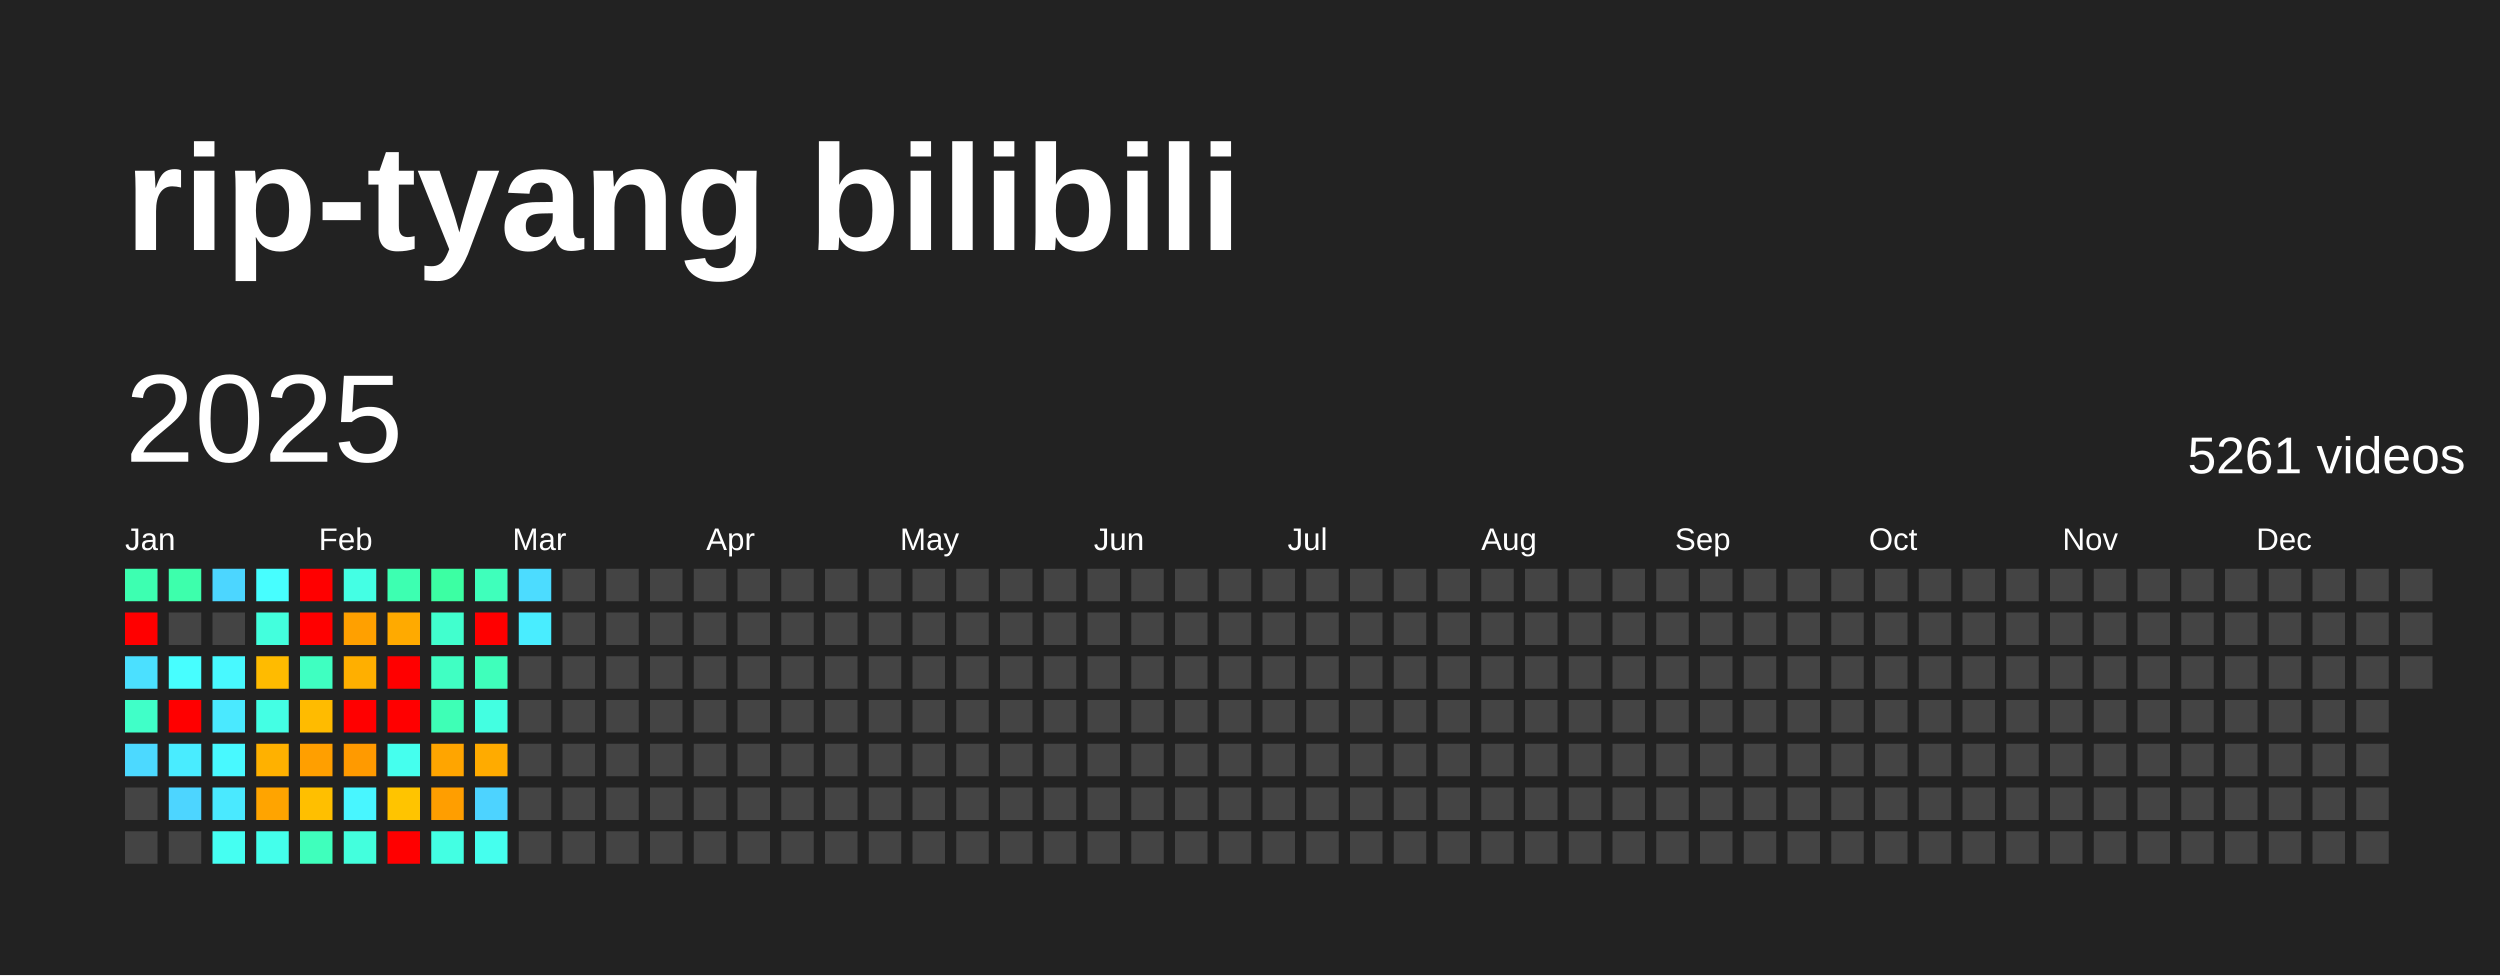
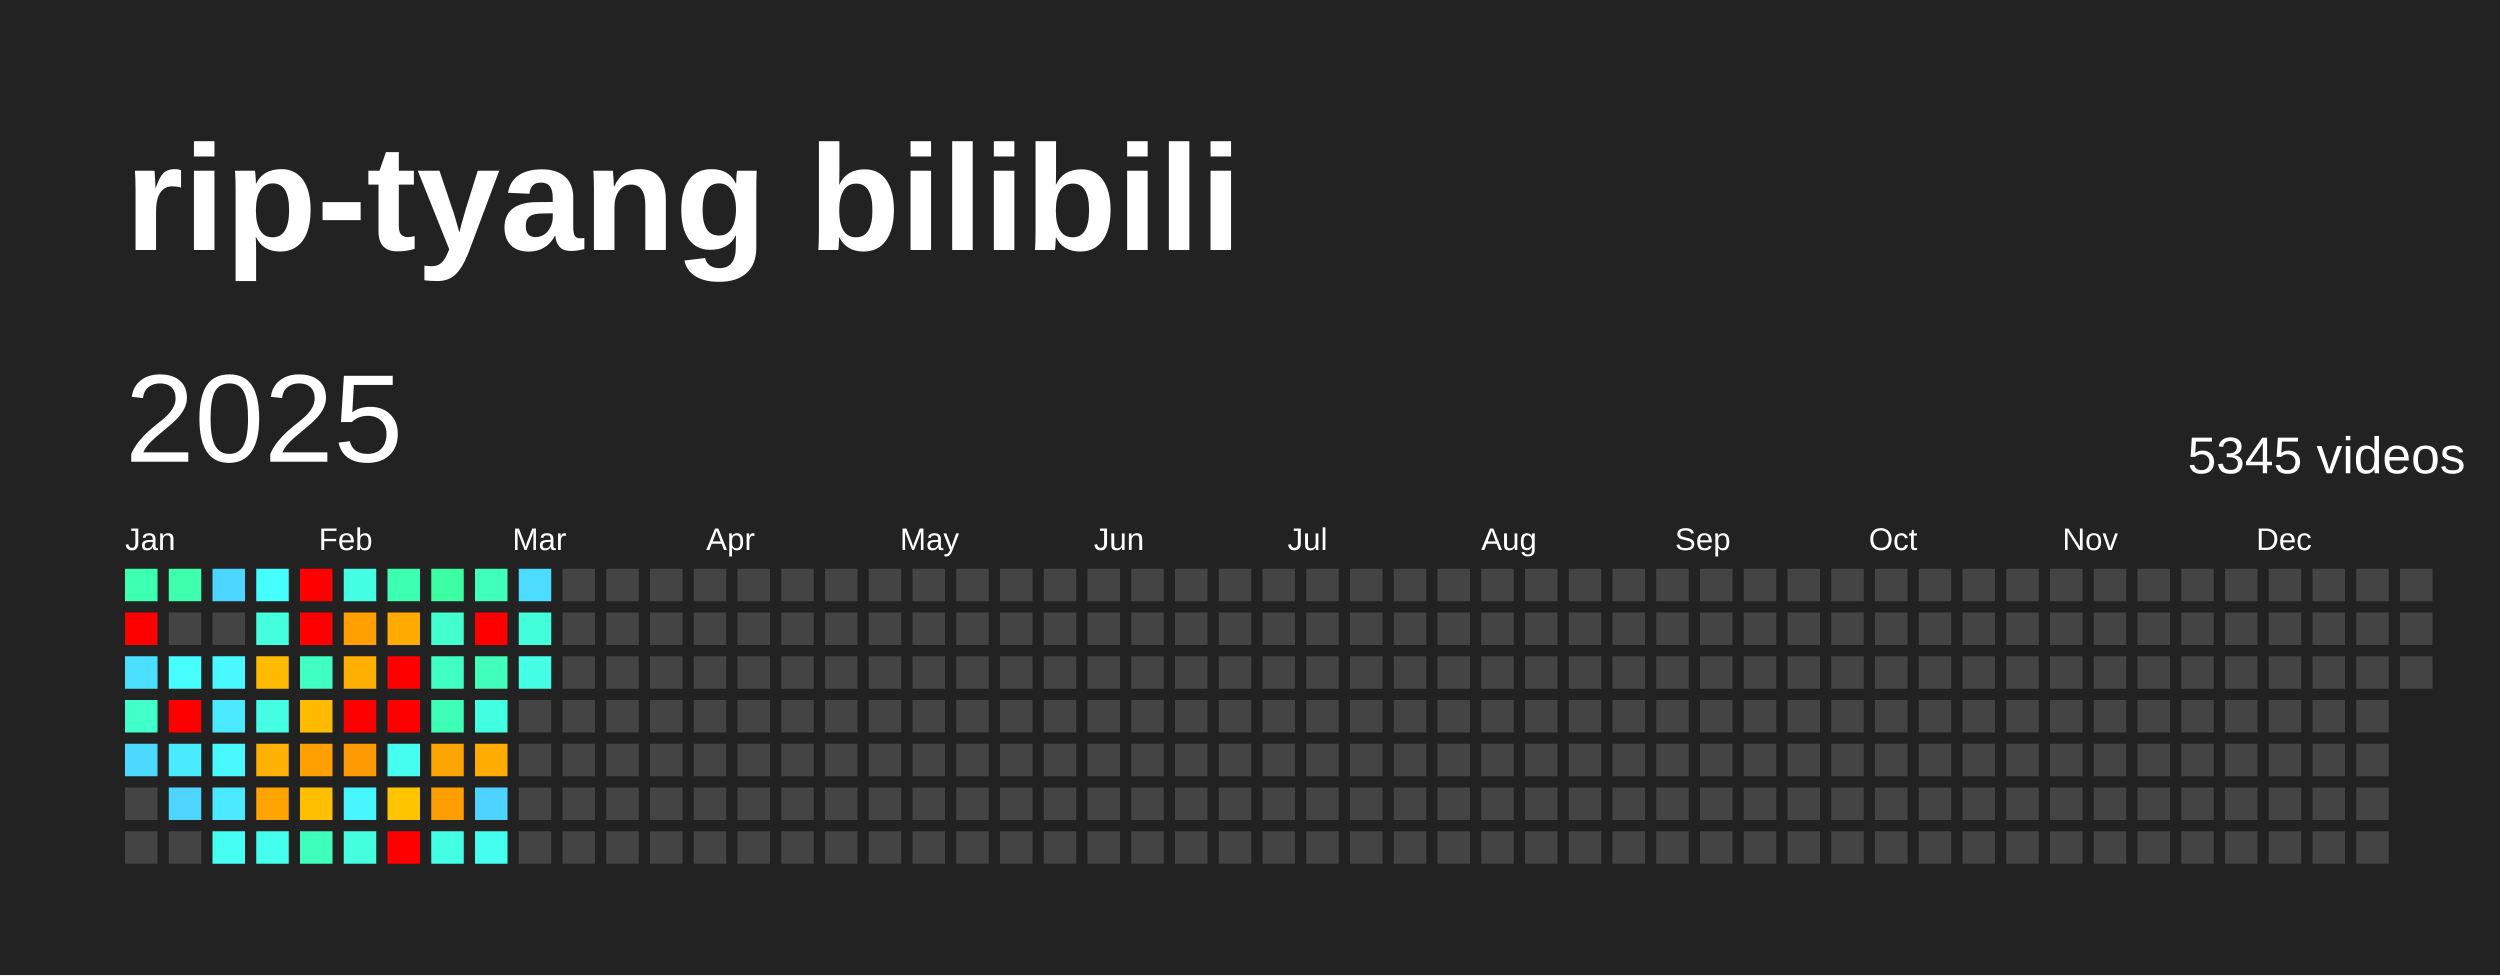
<svg xmlns="http://www.w3.org/2000/svg" baseProfile="full" height="78mm" version="1.1" viewBox="0,0,200,78" width="200mm">
  <defs />
  <rect fill="#222222" height="78" width="200" x="0" y="0" />
  <text fill="#FFFFFF" style="font-size:12px; font-family:Arial; font-weight:bold;" x="10" y="20">rip-tyang bilibili</text>
  <text dominant-baseline="hanging" fill="#FFFFFF" style="font-size:10.0px; font-family:Arial;" x="10" y="30">2025</text>
-   <text dominant-baseline="hanging" fill="#FFFFFF" style="font-size:4.125px; font-family:Arial;" x="175" y="35">5261 videos</text>
+   <text dominant-baseline="hanging" fill="#FFFFFF" style="font-size:4.125px; font-family:Arial;" x="175" y="35">5345 videos</text>
  <text fill="#FFFFFF" style="font-size:2.5px; font-family:Arial" x="10.0" y="44">Jan</text>
  <text fill="#FFFFFF" style="font-size:2.5px; font-family:Arial" x="25.5" y="44">Feb</text>
  <text fill="#FFFFFF" style="font-size:2.5px; font-family:Arial" x="41.0" y="44">Mar</text>
  <text fill="#FFFFFF" style="font-size:2.5px; font-family:Arial" x="56.5" y="44">Apr</text>
  <text fill="#FFFFFF" style="font-size:2.5px; font-family:Arial" x="72.0" y="44">May</text>
  <text fill="#FFFFFF" style="font-size:2.5px; font-family:Arial" x="87.5" y="44">Jun</text>
  <text fill="#FFFFFF" style="font-size:2.5px; font-family:Arial" x="103.0" y="44">Jul</text>
  <text fill="#FFFFFF" style="font-size:2.5px; font-family:Arial" x="118.5" y="44">Aug</text>
  <text fill="#FFFFFF" style="font-size:2.5px; font-family:Arial" x="134.0" y="44">Sep</text>
  <text fill="#FFFFFF" style="font-size:2.5px; font-family:Arial" x="149.5" y="44">Oct</text>
  <text fill="#FFFFFF" style="font-size:2.5px; font-family:Arial" x="165.0" y="44">Nov</text>
  <text fill="#FFFFFF" style="font-size:2.5px; font-family:Arial" x="180.5" y="44">Dec</text>
  <rect fill="#3dffb1" height="2.6" width="2.6" x="10.0" y="45.5" />
  <rect fill="red" height="2.6" width="2.6" x="10.0" y="49.0" />
  <rect fill="#4be0ff" height="2.6" width="2.6" x="10.0" y="52.5" />
  <rect fill="#40ffc8" height="2.6" width="2.6" x="10.0" y="56.0" />
  <rect fill="#4cd9ff" height="2.6" width="2.6" x="10.0" y="59.5" />
  <rect fill="#444444" height="2.6" width="2.6" x="10.0" y="63.0" />
  <rect fill="#444444" height="2.6" width="2.6" x="10.0" y="66.5" />
  <rect fill="#3dffac" height="2.6" width="2.6" x="13.5" y="45.5" />
  <rect fill="#444444" height="2.6" width="2.6" x="13.5" y="49.0" />
  <rect fill="#47feff" height="2.6" width="2.6" x="13.5" y="52.5" />
  <rect fill="red" height="2.6" width="2.6" x="13.5" y="56.0" />
  <rect fill="#49ecff" height="2.6" width="2.6" x="13.5" y="59.5" />
  <rect fill="#4dd5ff" height="2.6" width="2.6" x="13.5" y="63.0" />
  <rect fill="#444444" height="2.6" width="2.6" x="13.5" y="66.5" />
  <rect fill="#4cd6ff" height="2.6" width="2.6" x="17.0" y="45.5" />
  <rect fill="#444444" height="2.6" width="2.6" x="17.0" y="49.0" />
  <rect fill="#48f9ff" height="2.6" width="2.6" x="17.0" y="52.5" />
  <rect fill="#4ae9ff" height="2.6" width="2.6" x="17.0" y="56.0" />
  <rect fill="#48f9ff" height="2.6" width="2.6" x="17.0" y="59.5" />
  <rect fill="#4ae9ff" height="2.6" width="2.6" x="17.0" y="63.0" />
  <rect fill="#45fff2" height="2.6" width="2.6" x="17.0" y="66.5" />
  <rect fill="#47feff" height="2.6" width="2.6" x="20.5" y="45.5" />
  <rect fill="#43ffdd" height="2.6" width="2.6" x="20.5" y="49.0" />
  <rect fill="#ffbb00" height="2.6" width="2.6" x="20.5" y="52.5" />
  <rect fill="#44ffe4" height="2.6" width="2.6" x="20.5" y="56.0" />
  <rect fill="#ffb100" height="2.6" width="2.6" x="20.5" y="59.5" />
  <rect fill="#ffa400" height="2.6" width="2.6" x="20.5" y="63.0" />
  <rect fill="#44ffeb" height="2.6" width="2.6" x="20.5" y="66.5" />
  <rect fill="red" height="2.6" width="2.6" x="24.0" y="45.5" />
  <rect fill="red" height="2.6" width="2.6" x="24.0" y="49.0" />
  <rect fill="#3fffc1" height="2.6" width="2.6" x="24.0" y="52.5" />
  <rect fill="#ffbb00" height="2.6" width="2.6" x="24.0" y="56.0" />
  <rect fill="#ff9f00" height="2.6" width="2.6" x="24.0" y="59.5" />
  <rect fill="#ffbf00" height="2.6" width="2.6" x="24.0" y="63.0" />
  <rect fill="#3fffbc" height="2.6" width="2.6" x="24.0" y="66.5" />
  <rect fill="#44ffe4" height="2.6" width="2.6" x="27.5" y="45.5" />
  <rect fill="#ffa000" height="2.6" width="2.6" x="27.5" y="49.0" />
  <rect fill="#ffaf00" height="2.6" width="2.6" x="27.5" y="52.5" />
  <rect fill="red" height="2.6" width="2.6" x="27.5" y="56.0" />
  <rect fill="#ff9a00" height="2.6" width="2.6" x="27.5" y="59.5" />
  <rect fill="#48f6ff" height="2.6" width="2.6" x="27.5" y="63.0" />
  <rect fill="#43ffdd" height="2.6" width="2.6" x="27.5" y="66.5" />
  <rect fill="#3dffb1" height="2.6" width="2.6" x="31.0" y="45.5" />
  <rect fill="#ffaa00" height="2.6" width="2.6" x="31.0" y="49.0" />
  <rect fill="red" height="2.6" width="2.6" x="31.0" y="52.5" />
  <rect fill="red" height="2.6" width="2.6" x="31.0" y="56.0" />
  <rect fill="#45ffee" height="2.6" width="2.6" x="31.0" y="59.5" />
  <rect fill="#ffc400" height="2.6" width="2.6" x="31.0" y="63.0" />
  <rect fill="red" height="2.6" width="2.6" x="31.0" y="66.5" />
  <rect fill="#3cffa3" height="2.6" width="2.6" x="34.5" y="45.5" />
  <rect fill="#41ffce" height="2.6" width="2.6" x="34.5" y="49.0" />
  <rect fill="#40ffc3" height="2.6" width="2.6" x="34.5" y="52.5" />
  <rect fill="#3effb6" height="2.6" width="2.6" x="34.5" y="56.0" />
  <rect fill="#ffa500" height="2.6" width="2.6" x="34.5" y="59.5" />
  <rect fill="#ff9e00" height="2.6" width="2.6" x="34.5" y="63.0" />
  <rect fill="#43ffe3" height="2.6" width="2.6" x="34.5" y="66.5" />
  <rect fill="#3fffbb" height="2.6" width="2.6" x="38.0" y="45.5" />
  <rect fill="red" height="2.6" width="2.6" x="38.0" y="49.0" />
  <rect fill="#3fffbb" height="2.6" width="2.6" x="38.0" y="52.5" />
  <rect fill="#43ffe1" height="2.6" width="2.6" x="38.0" y="56.0" />
  <rect fill="#ffab00" height="2.6" width="2.6" x="38.0" y="59.5" />
  <rect fill="#4dd3ff" height="2.6" width="2.6" x="38.0" y="63.0" />
  <rect fill="#45ffee" height="2.6" width="2.6" x="38.0" y="66.5" />
  <rect fill="#4cdcff" height="2.6" width="2.6" x="41.5" y="45.5" />
-   <rect fill="#49edff" height="2.6" width="2.6" x="41.5" y="49.0" />
-   <rect fill="#444444" height="2.6" width="2.6" x="41.5" y="52.5" />
+   <rect fill="#42ffd9" height="2.6" width="2.6" x="41.5" y="49.0" />
+   <rect fill="#44ffe6" height="2.6" width="2.6" x="41.5" y="52.5" />
  <rect fill="#444444" height="2.6" width="2.6" x="41.5" y="56.0" />
  <rect fill="#444444" height="2.6" width="2.6" x="41.5" y="59.5" />
  <rect fill="#444444" height="2.6" width="2.6" x="41.5" y="63.0" />
  <rect fill="#444444" height="2.6" width="2.6" x="41.5" y="66.5" />
  <rect fill="#444444" height="2.6" width="2.6" x="45.0" y="45.5" />
  <rect fill="#444444" height="2.6" width="2.6" x="45.0" y="49.0" />
  <rect fill="#444444" height="2.6" width="2.6" x="45.0" y="52.5" />
  <rect fill="#444444" height="2.6" width="2.6" x="45.0" y="56.0" />
  <rect fill="#444444" height="2.6" width="2.6" x="45.0" y="59.5" />
  <rect fill="#444444" height="2.6" width="2.6" x="45.0" y="63.0" />
  <rect fill="#444444" height="2.6" width="2.6" x="45.0" y="66.5" />
  <rect fill="#444444" height="2.6" width="2.6" x="48.5" y="45.5" />
  <rect fill="#444444" height="2.6" width="2.6" x="48.5" y="49.0" />
  <rect fill="#444444" height="2.6" width="2.6" x="48.5" y="52.5" />
  <rect fill="#444444" height="2.6" width="2.6" x="48.5" y="56.0" />
  <rect fill="#444444" height="2.6" width="2.6" x="48.5" y="59.5" />
  <rect fill="#444444" height="2.6" width="2.6" x="48.5" y="63.0" />
  <rect fill="#444444" height="2.6" width="2.6" x="48.5" y="66.5" />
  <rect fill="#444444" height="2.6" width="2.6" x="52.0" y="45.5" />
  <rect fill="#444444" height="2.6" width="2.6" x="52.0" y="49.0" />
  <rect fill="#444444" height="2.6" width="2.6" x="52.0" y="52.5" />
  <rect fill="#444444" height="2.6" width="2.6" x="52.0" y="56.0" />
  <rect fill="#444444" height="2.6" width="2.6" x="52.0" y="59.5" />
  <rect fill="#444444" height="2.6" width="2.6" x="52.0" y="63.0" />
  <rect fill="#444444" height="2.6" width="2.6" x="52.0" y="66.5" />
  <rect fill="#444444" height="2.6" width="2.6" x="55.5" y="45.5" />
  <rect fill="#444444" height="2.6" width="2.6" x="55.5" y="49.0" />
  <rect fill="#444444" height="2.6" width="2.6" x="55.5" y="52.5" />
  <rect fill="#444444" height="2.6" width="2.6" x="55.5" y="56.0" />
  <rect fill="#444444" height="2.6" width="2.6" x="55.5" y="59.5" />
  <rect fill="#444444" height="2.6" width="2.6" x="55.5" y="63.0" />
  <rect fill="#444444" height="2.6" width="2.6" x="55.5" y="66.5" />
  <rect fill="#444444" height="2.6" width="2.6" x="59.0" y="45.5" />
  <rect fill="#444444" height="2.6" width="2.6" x="59.0" y="49.0" />
  <rect fill="#444444" height="2.6" width="2.6" x="59.0" y="52.5" />
  <rect fill="#444444" height="2.6" width="2.6" x="59.0" y="56.0" />
  <rect fill="#444444" height="2.6" width="2.6" x="59.0" y="59.5" />
  <rect fill="#444444" height="2.6" width="2.6" x="59.0" y="63.0" />
  <rect fill="#444444" height="2.6" width="2.6" x="59.0" y="66.5" />
  <rect fill="#444444" height="2.6" width="2.6" x="62.5" y="45.5" />
  <rect fill="#444444" height="2.6" width="2.6" x="62.5" y="49.0" />
  <rect fill="#444444" height="2.6" width="2.6" x="62.5" y="52.5" />
  <rect fill="#444444" height="2.6" width="2.6" x="62.5" y="56.0" />
  <rect fill="#444444" height="2.6" width="2.6" x="62.5" y="59.5" />
  <rect fill="#444444" height="2.6" width="2.6" x="62.5" y="63.0" />
  <rect fill="#444444" height="2.6" width="2.6" x="62.5" y="66.5" />
  <rect fill="#444444" height="2.6" width="2.6" x="66.0" y="45.5" />
  <rect fill="#444444" height="2.6" width="2.6" x="66.0" y="49.0" />
  <rect fill="#444444" height="2.6" width="2.6" x="66.0" y="52.5" />
  <rect fill="#444444" height="2.6" width="2.6" x="66.0" y="56.0" />
  <rect fill="#444444" height="2.6" width="2.6" x="66.0" y="59.5" />
  <rect fill="#444444" height="2.6" width="2.6" x="66.0" y="63.0" />
  <rect fill="#444444" height="2.6" width="2.6" x="66.0" y="66.5" />
  <rect fill="#444444" height="2.6" width="2.6" x="69.5" y="45.5" />
  <rect fill="#444444" height="2.6" width="2.6" x="69.5" y="49.0" />
  <rect fill="#444444" height="2.6" width="2.6" x="69.5" y="52.5" />
  <rect fill="#444444" height="2.6" width="2.6" x="69.5" y="56.0" />
  <rect fill="#444444" height="2.6" width="2.6" x="69.5" y="59.5" />
  <rect fill="#444444" height="2.6" width="2.6" x="69.5" y="63.0" />
  <rect fill="#444444" height="2.6" width="2.6" x="69.5" y="66.5" />
  <rect fill="#444444" height="2.6" width="2.6" x="73.0" y="45.5" />
  <rect fill="#444444" height="2.6" width="2.6" x="73.0" y="49.0" />
  <rect fill="#444444" height="2.6" width="2.6" x="73.0" y="52.5" />
  <rect fill="#444444" height="2.6" width="2.6" x="73.0" y="56.0" />
  <rect fill="#444444" height="2.6" width="2.6" x="73.0" y="59.5" />
  <rect fill="#444444" height="2.6" width="2.6" x="73.0" y="63.0" />
  <rect fill="#444444" height="2.6" width="2.6" x="73.0" y="66.5" />
  <rect fill="#444444" height="2.6" width="2.6" x="76.5" y="45.5" />
  <rect fill="#444444" height="2.6" width="2.6" x="76.5" y="49.0" />
  <rect fill="#444444" height="2.6" width="2.6" x="76.5" y="52.5" />
  <rect fill="#444444" height="2.6" width="2.6" x="76.5" y="56.0" />
  <rect fill="#444444" height="2.6" width="2.6" x="76.5" y="59.5" />
  <rect fill="#444444" height="2.6" width="2.6" x="76.5" y="63.0" />
  <rect fill="#444444" height="2.6" width="2.6" x="76.5" y="66.5" />
  <rect fill="#444444" height="2.6" width="2.6" x="80.0" y="45.5" />
  <rect fill="#444444" height="2.6" width="2.6" x="80.0" y="49.0" />
  <rect fill="#444444" height="2.6" width="2.6" x="80.0" y="52.5" />
  <rect fill="#444444" height="2.6" width="2.6" x="80.0" y="56.0" />
  <rect fill="#444444" height="2.6" width="2.6" x="80.0" y="59.5" />
  <rect fill="#444444" height="2.6" width="2.6" x="80.0" y="63.0" />
  <rect fill="#444444" height="2.6" width="2.6" x="80.0" y="66.5" />
  <rect fill="#444444" height="2.6" width="2.6" x="83.5" y="45.5" />
  <rect fill="#444444" height="2.6" width="2.6" x="83.5" y="49.0" />
  <rect fill="#444444" height="2.6" width="2.6" x="83.5" y="52.5" />
  <rect fill="#444444" height="2.6" width="2.6" x="83.5" y="56.0" />
  <rect fill="#444444" height="2.6" width="2.6" x="83.5" y="59.5" />
  <rect fill="#444444" height="2.6" width="2.6" x="83.5" y="63.0" />
  <rect fill="#444444" height="2.6" width="2.6" x="83.5" y="66.5" />
  <rect fill="#444444" height="2.6" width="2.6" x="87.0" y="45.5" />
  <rect fill="#444444" height="2.6" width="2.6" x="87.0" y="49.0" />
  <rect fill="#444444" height="2.6" width="2.6" x="87.0" y="52.5" />
  <rect fill="#444444" height="2.6" width="2.6" x="87.0" y="56.0" />
  <rect fill="#444444" height="2.6" width="2.6" x="87.0" y="59.5" />
  <rect fill="#444444" height="2.6" width="2.6" x="87.0" y="63.0" />
  <rect fill="#444444" height="2.6" width="2.6" x="87.0" y="66.5" />
  <rect fill="#444444" height="2.6" width="2.6" x="90.5" y="45.5" />
  <rect fill="#444444" height="2.6" width="2.6" x="90.5" y="49.0" />
  <rect fill="#444444" height="2.6" width="2.6" x="90.5" y="52.5" />
  <rect fill="#444444" height="2.6" width="2.6" x="90.5" y="56.0" />
  <rect fill="#444444" height="2.6" width="2.6" x="90.5" y="59.5" />
  <rect fill="#444444" height="2.6" width="2.6" x="90.5" y="63.0" />
  <rect fill="#444444" height="2.6" width="2.6" x="90.5" y="66.5" />
  <rect fill="#444444" height="2.6" width="2.6" x="94.0" y="45.5" />
  <rect fill="#444444" height="2.6" width="2.6" x="94.0" y="49.0" />
  <rect fill="#444444" height="2.6" width="2.6" x="94.0" y="52.5" />
  <rect fill="#444444" height="2.6" width="2.6" x="94.0" y="56.0" />
  <rect fill="#444444" height="2.6" width="2.6" x="94.0" y="59.5" />
  <rect fill="#444444" height="2.6" width="2.6" x="94.0" y="63.0" />
  <rect fill="#444444" height="2.6" width="2.6" x="94.0" y="66.5" />
  <rect fill="#444444" height="2.6" width="2.6" x="97.5" y="45.5" />
  <rect fill="#444444" height="2.6" width="2.6" x="97.5" y="49.0" />
  <rect fill="#444444" height="2.6" width="2.6" x="97.5" y="52.5" />
  <rect fill="#444444" height="2.6" width="2.6" x="97.5" y="56.0" />
  <rect fill="#444444" height="2.6" width="2.6" x="97.5" y="59.5" />
  <rect fill="#444444" height="2.6" width="2.6" x="97.5" y="63.0" />
  <rect fill="#444444" height="2.6" width="2.6" x="97.5" y="66.5" />
  <rect fill="#444444" height="2.6" width="2.6" x="101.0" y="45.5" />
  <rect fill="#444444" height="2.6" width="2.6" x="101.0" y="49.0" />
  <rect fill="#444444" height="2.6" width="2.6" x="101.0" y="52.5" />
  <rect fill="#444444" height="2.6" width="2.6" x="101.0" y="56.0" />
  <rect fill="#444444" height="2.6" width="2.6" x="101.0" y="59.5" />
  <rect fill="#444444" height="2.6" width="2.6" x="101.0" y="63.0" />
  <rect fill="#444444" height="2.6" width="2.6" x="101.0" y="66.5" />
  <rect fill="#444444" height="2.6" width="2.6" x="104.5" y="45.5" />
  <rect fill="#444444" height="2.6" width="2.6" x="104.5" y="49.0" />
  <rect fill="#444444" height="2.6" width="2.6" x="104.5" y="52.5" />
  <rect fill="#444444" height="2.6" width="2.6" x="104.5" y="56.0" />
  <rect fill="#444444" height="2.6" width="2.6" x="104.5" y="59.5" />
  <rect fill="#444444" height="2.6" width="2.6" x="104.5" y="63.0" />
  <rect fill="#444444" height="2.6" width="2.6" x="104.5" y="66.5" />
  <rect fill="#444444" height="2.6" width="2.6" x="108.0" y="45.5" />
  <rect fill="#444444" height="2.6" width="2.6" x="108.0" y="49.0" />
  <rect fill="#444444" height="2.6" width="2.6" x="108.0" y="52.5" />
  <rect fill="#444444" height="2.6" width="2.6" x="108.0" y="56.0" />
  <rect fill="#444444" height="2.6" width="2.6" x="108.0" y="59.5" />
  <rect fill="#444444" height="2.6" width="2.6" x="108.0" y="63.0" />
  <rect fill="#444444" height="2.6" width="2.6" x="108.0" y="66.5" />
  <rect fill="#444444" height="2.6" width="2.6" x="111.5" y="45.5" />
  <rect fill="#444444" height="2.6" width="2.6" x="111.5" y="49.0" />
  <rect fill="#444444" height="2.6" width="2.6" x="111.5" y="52.5" />
  <rect fill="#444444" height="2.6" width="2.6" x="111.5" y="56.0" />
  <rect fill="#444444" height="2.6" width="2.6" x="111.5" y="59.5" />
  <rect fill="#444444" height="2.6" width="2.6" x="111.5" y="63.0" />
  <rect fill="#444444" height="2.6" width="2.6" x="111.5" y="66.5" />
  <rect fill="#444444" height="2.6" width="2.6" x="115.0" y="45.5" />
  <rect fill="#444444" height="2.6" width="2.6" x="115.0" y="49.0" />
  <rect fill="#444444" height="2.6" width="2.6" x="115.0" y="52.5" />
  <rect fill="#444444" height="2.6" width="2.6" x="115.0" y="56.0" />
  <rect fill="#444444" height="2.6" width="2.6" x="115.0" y="59.5" />
  <rect fill="#444444" height="2.6" width="2.6" x="115.0" y="63.0" />
  <rect fill="#444444" height="2.6" width="2.6" x="115.0" y="66.5" />
  <rect fill="#444444" height="2.6" width="2.6" x="118.5" y="45.5" />
  <rect fill="#444444" height="2.6" width="2.6" x="118.5" y="49.0" />
  <rect fill="#444444" height="2.6" width="2.6" x="118.5" y="52.5" />
  <rect fill="#444444" height="2.6" width="2.6" x="118.5" y="56.0" />
  <rect fill="#444444" height="2.6" width="2.6" x="118.5" y="59.5" />
  <rect fill="#444444" height="2.6" width="2.6" x="118.5" y="63.0" />
  <rect fill="#444444" height="2.6" width="2.6" x="118.5" y="66.5" />
  <rect fill="#444444" height="2.6" width="2.6" x="122.0" y="45.5" />
  <rect fill="#444444" height="2.6" width="2.6" x="122.0" y="49.0" />
  <rect fill="#444444" height="2.6" width="2.6" x="122.0" y="52.5" />
  <rect fill="#444444" height="2.6" width="2.6" x="122.0" y="56.0" />
  <rect fill="#444444" height="2.6" width="2.6" x="122.0" y="59.5" />
  <rect fill="#444444" height="2.6" width="2.6" x="122.0" y="63.0" />
  <rect fill="#444444" height="2.6" width="2.6" x="122.0" y="66.5" />
  <rect fill="#444444" height="2.6" width="2.6" x="125.5" y="45.5" />
  <rect fill="#444444" height="2.6" width="2.6" x="125.5" y="49.0" />
  <rect fill="#444444" height="2.6" width="2.6" x="125.5" y="52.5" />
  <rect fill="#444444" height="2.6" width="2.6" x="125.5" y="56.0" />
  <rect fill="#444444" height="2.6" width="2.6" x="125.5" y="59.5" />
  <rect fill="#444444" height="2.6" width="2.6" x="125.5" y="63.0" />
  <rect fill="#444444" height="2.6" width="2.6" x="125.5" y="66.5" />
  <rect fill="#444444" height="2.6" width="2.6" x="129.0" y="45.5" />
  <rect fill="#444444" height="2.6" width="2.6" x="129.0" y="49.0" />
  <rect fill="#444444" height="2.6" width="2.6" x="129.0" y="52.5" />
  <rect fill="#444444" height="2.6" width="2.6" x="129.0" y="56.0" />
  <rect fill="#444444" height="2.6" width="2.6" x="129.0" y="59.5" />
  <rect fill="#444444" height="2.6" width="2.6" x="129.0" y="63.0" />
  <rect fill="#444444" height="2.6" width="2.6" x="129.0" y="66.5" />
  <rect fill="#444444" height="2.6" width="2.6" x="132.5" y="45.5" />
  <rect fill="#444444" height="2.6" width="2.6" x="132.5" y="49.0" />
  <rect fill="#444444" height="2.6" width="2.6" x="132.5" y="52.5" />
  <rect fill="#444444" height="2.6" width="2.6" x="132.5" y="56.0" />
  <rect fill="#444444" height="2.6" width="2.6" x="132.5" y="59.5" />
  <rect fill="#444444" height="2.6" width="2.6" x="132.5" y="63.0" />
  <rect fill="#444444" height="2.6" width="2.6" x="132.5" y="66.5" />
  <rect fill="#444444" height="2.6" width="2.6" x="136.0" y="45.5" />
  <rect fill="#444444" height="2.6" width="2.6" x="136.0" y="49.0" />
  <rect fill="#444444" height="2.6" width="2.6" x="136.0" y="52.5" />
  <rect fill="#444444" height="2.6" width="2.6" x="136.0" y="56.0" />
  <rect fill="#444444" height="2.6" width="2.6" x="136.0" y="59.5" />
  <rect fill="#444444" height="2.6" width="2.6" x="136.0" y="63.0" />
  <rect fill="#444444" height="2.6" width="2.6" x="136.0" y="66.5" />
  <rect fill="#444444" height="2.6" width="2.6" x="139.5" y="45.5" />
  <rect fill="#444444" height="2.6" width="2.6" x="139.5" y="49.0" />
  <rect fill="#444444" height="2.6" width="2.6" x="139.5" y="52.5" />
  <rect fill="#444444" height="2.6" width="2.6" x="139.5" y="56.0" />
  <rect fill="#444444" height="2.6" width="2.6" x="139.5" y="59.5" />
  <rect fill="#444444" height="2.6" width="2.6" x="139.5" y="63.0" />
  <rect fill="#444444" height="2.6" width="2.6" x="139.5" y="66.5" />
  <rect fill="#444444" height="2.6" width="2.6" x="143.0" y="45.5" />
  <rect fill="#444444" height="2.6" width="2.6" x="143.0" y="49.0" />
  <rect fill="#444444" height="2.6" width="2.6" x="143.0" y="52.5" />
  <rect fill="#444444" height="2.6" width="2.6" x="143.0" y="56.0" />
  <rect fill="#444444" height="2.6" width="2.6" x="143.0" y="59.5" />
  <rect fill="#444444" height="2.6" width="2.6" x="143.0" y="63.0" />
  <rect fill="#444444" height="2.6" width="2.6" x="143.0" y="66.5" />
  <rect fill="#444444" height="2.6" width="2.6" x="146.5" y="45.5" />
  <rect fill="#444444" height="2.6" width="2.6" x="146.5" y="49.0" />
  <rect fill="#444444" height="2.6" width="2.6" x="146.5" y="52.5" />
  <rect fill="#444444" height="2.6" width="2.6" x="146.5" y="56.0" />
  <rect fill="#444444" height="2.6" width="2.6" x="146.5" y="59.5" />
  <rect fill="#444444" height="2.6" width="2.6" x="146.5" y="63.0" />
  <rect fill="#444444" height="2.6" width="2.6" x="146.5" y="66.5" />
  <rect fill="#444444" height="2.6" width="2.6" x="150.0" y="45.5" />
  <rect fill="#444444" height="2.6" width="2.6" x="150.0" y="49.0" />
  <rect fill="#444444" height="2.6" width="2.6" x="150.0" y="52.5" />
  <rect fill="#444444" height="2.6" width="2.6" x="150.0" y="56.0" />
  <rect fill="#444444" height="2.6" width="2.6" x="150.0" y="59.5" />
  <rect fill="#444444" height="2.6" width="2.6" x="150.0" y="63.0" />
  <rect fill="#444444" height="2.6" width="2.6" x="150.0" y="66.5" />
  <rect fill="#444444" height="2.6" width="2.6" x="153.5" y="45.5" />
  <rect fill="#444444" height="2.6" width="2.6" x="153.5" y="49.0" />
  <rect fill="#444444" height="2.6" width="2.6" x="153.5" y="52.5" />
  <rect fill="#444444" height="2.6" width="2.6" x="153.5" y="56.0" />
  <rect fill="#444444" height="2.6" width="2.6" x="153.5" y="59.5" />
  <rect fill="#444444" height="2.6" width="2.6" x="153.5" y="63.0" />
  <rect fill="#444444" height="2.6" width="2.6" x="153.5" y="66.5" />
  <rect fill="#444444" height="2.6" width="2.6" x="157.0" y="45.5" />
  <rect fill="#444444" height="2.6" width="2.6" x="157.0" y="49.0" />
  <rect fill="#444444" height="2.6" width="2.6" x="157.0" y="52.5" />
  <rect fill="#444444" height="2.6" width="2.6" x="157.0" y="56.0" />
  <rect fill="#444444" height="2.6" width="2.6" x="157.0" y="59.5" />
  <rect fill="#444444" height="2.6" width="2.6" x="157.0" y="63.0" />
  <rect fill="#444444" height="2.6" width="2.6" x="157.0" y="66.5" />
  <rect fill="#444444" height="2.6" width="2.6" x="160.5" y="45.5" />
  <rect fill="#444444" height="2.6" width="2.6" x="160.5" y="49.0" />
  <rect fill="#444444" height="2.6" width="2.6" x="160.5" y="52.5" />
  <rect fill="#444444" height="2.6" width="2.6" x="160.5" y="56.0" />
  <rect fill="#444444" height="2.6" width="2.6" x="160.5" y="59.5" />
  <rect fill="#444444" height="2.6" width="2.6" x="160.5" y="63.0" />
  <rect fill="#444444" height="2.6" width="2.6" x="160.5" y="66.5" />
  <rect fill="#444444" height="2.6" width="2.6" x="164.0" y="45.5" />
  <rect fill="#444444" height="2.6" width="2.6" x="164.0" y="49.0" />
  <rect fill="#444444" height="2.6" width="2.6" x="164.0" y="52.5" />
  <rect fill="#444444" height="2.6" width="2.6" x="164.0" y="56.0" />
  <rect fill="#444444" height="2.6" width="2.6" x="164.0" y="59.5" />
  <rect fill="#444444" height="2.6" width="2.6" x="164.0" y="63.0" />
  <rect fill="#444444" height="2.6" width="2.6" x="164.0" y="66.5" />
  <rect fill="#444444" height="2.6" width="2.6" x="167.5" y="45.5" />
  <rect fill="#444444" height="2.6" width="2.6" x="167.5" y="49.0" />
  <rect fill="#444444" height="2.6" width="2.6" x="167.5" y="52.5" />
  <rect fill="#444444" height="2.6" width="2.6" x="167.5" y="56.0" />
  <rect fill="#444444" height="2.6" width="2.6" x="167.5" y="59.5" />
  <rect fill="#444444" height="2.6" width="2.6" x="167.5" y="63.0" />
  <rect fill="#444444" height="2.6" width="2.6" x="167.5" y="66.5" />
  <rect fill="#444444" height="2.6" width="2.6" x="171.0" y="45.5" />
  <rect fill="#444444" height="2.6" width="2.6" x="171.0" y="49.0" />
  <rect fill="#444444" height="2.6" width="2.6" x="171.0" y="52.5" />
  <rect fill="#444444" height="2.6" width="2.6" x="171.0" y="56.0" />
  <rect fill="#444444" height="2.6" width="2.6" x="171.0" y="59.5" />
  <rect fill="#444444" height="2.6" width="2.6" x="171.0" y="63.0" />
  <rect fill="#444444" height="2.6" width="2.6" x="171.0" y="66.5" />
  <rect fill="#444444" height="2.6" width="2.6" x="174.5" y="45.5" />
  <rect fill="#444444" height="2.6" width="2.6" x="174.5" y="49.0" />
  <rect fill="#444444" height="2.6" width="2.6" x="174.5" y="52.5" />
  <rect fill="#444444" height="2.6" width="2.6" x="174.5" y="56.0" />
  <rect fill="#444444" height="2.6" width="2.6" x="174.5" y="59.5" />
  <rect fill="#444444" height="2.6" width="2.6" x="174.5" y="63.0" />
  <rect fill="#444444" height="2.6" width="2.6" x="174.5" y="66.5" />
  <rect fill="#444444" height="2.6" width="2.6" x="178.0" y="45.5" />
  <rect fill="#444444" height="2.6" width="2.6" x="178.0" y="49.0" />
  <rect fill="#444444" height="2.6" width="2.6" x="178.0" y="52.5" />
  <rect fill="#444444" height="2.6" width="2.6" x="178.0" y="56.0" />
  <rect fill="#444444" height="2.6" width="2.6" x="178.0" y="59.5" />
  <rect fill="#444444" height="2.6" width="2.6" x="178.0" y="63.0" />
  <rect fill="#444444" height="2.6" width="2.6" x="178.0" y="66.5" />
  <rect fill="#444444" height="2.6" width="2.6" x="181.5" y="45.5" />
  <rect fill="#444444" height="2.6" width="2.6" x="181.5" y="49.0" />
  <rect fill="#444444" height="2.6" width="2.6" x="181.5" y="52.5" />
  <rect fill="#444444" height="2.6" width="2.6" x="181.5" y="56.0" />
  <rect fill="#444444" height="2.6" width="2.6" x="181.5" y="59.5" />
  <rect fill="#444444" height="2.6" width="2.6" x="181.5" y="63.0" />
  <rect fill="#444444" height="2.6" width="2.6" x="181.5" y="66.5" />
  <rect fill="#444444" height="2.6" width="2.6" x="185.0" y="45.5" />
  <rect fill="#444444" height="2.6" width="2.6" x="185.0" y="49.0" />
  <rect fill="#444444" height="2.6" width="2.6" x="185.0" y="52.5" />
  <rect fill="#444444" height="2.6" width="2.6" x="185.0" y="56.0" />
  <rect fill="#444444" height="2.6" width="2.6" x="185.0" y="59.5" />
  <rect fill="#444444" height="2.6" width="2.6" x="185.0" y="63.0" />
  <rect fill="#444444" height="2.6" width="2.6" x="185.0" y="66.5" />
  <rect fill="#444444" height="2.6" width="2.6" x="188.5" y="45.5" />
  <rect fill="#444444" height="2.6" width="2.6" x="188.5" y="49.0" />
  <rect fill="#444444" height="2.6" width="2.6" x="188.5" y="52.5" />
  <rect fill="#444444" height="2.6" width="2.6" x="188.5" y="56.0" />
  <rect fill="#444444" height="2.6" width="2.6" x="188.5" y="59.5" />
  <rect fill="#444444" height="2.6" width="2.6" x="188.5" y="63.0" />
  <rect fill="#444444" height="2.6" width="2.6" x="188.5" y="66.5" />
  <rect fill="#444444" height="2.6" width="2.6" x="192.0" y="45.5" />
  <rect fill="#444444" height="2.6" width="2.6" x="192.0" y="49.0" />
  <rect fill="#444444" height="2.6" width="2.6" x="192.0" y="52.5" />
</svg>
